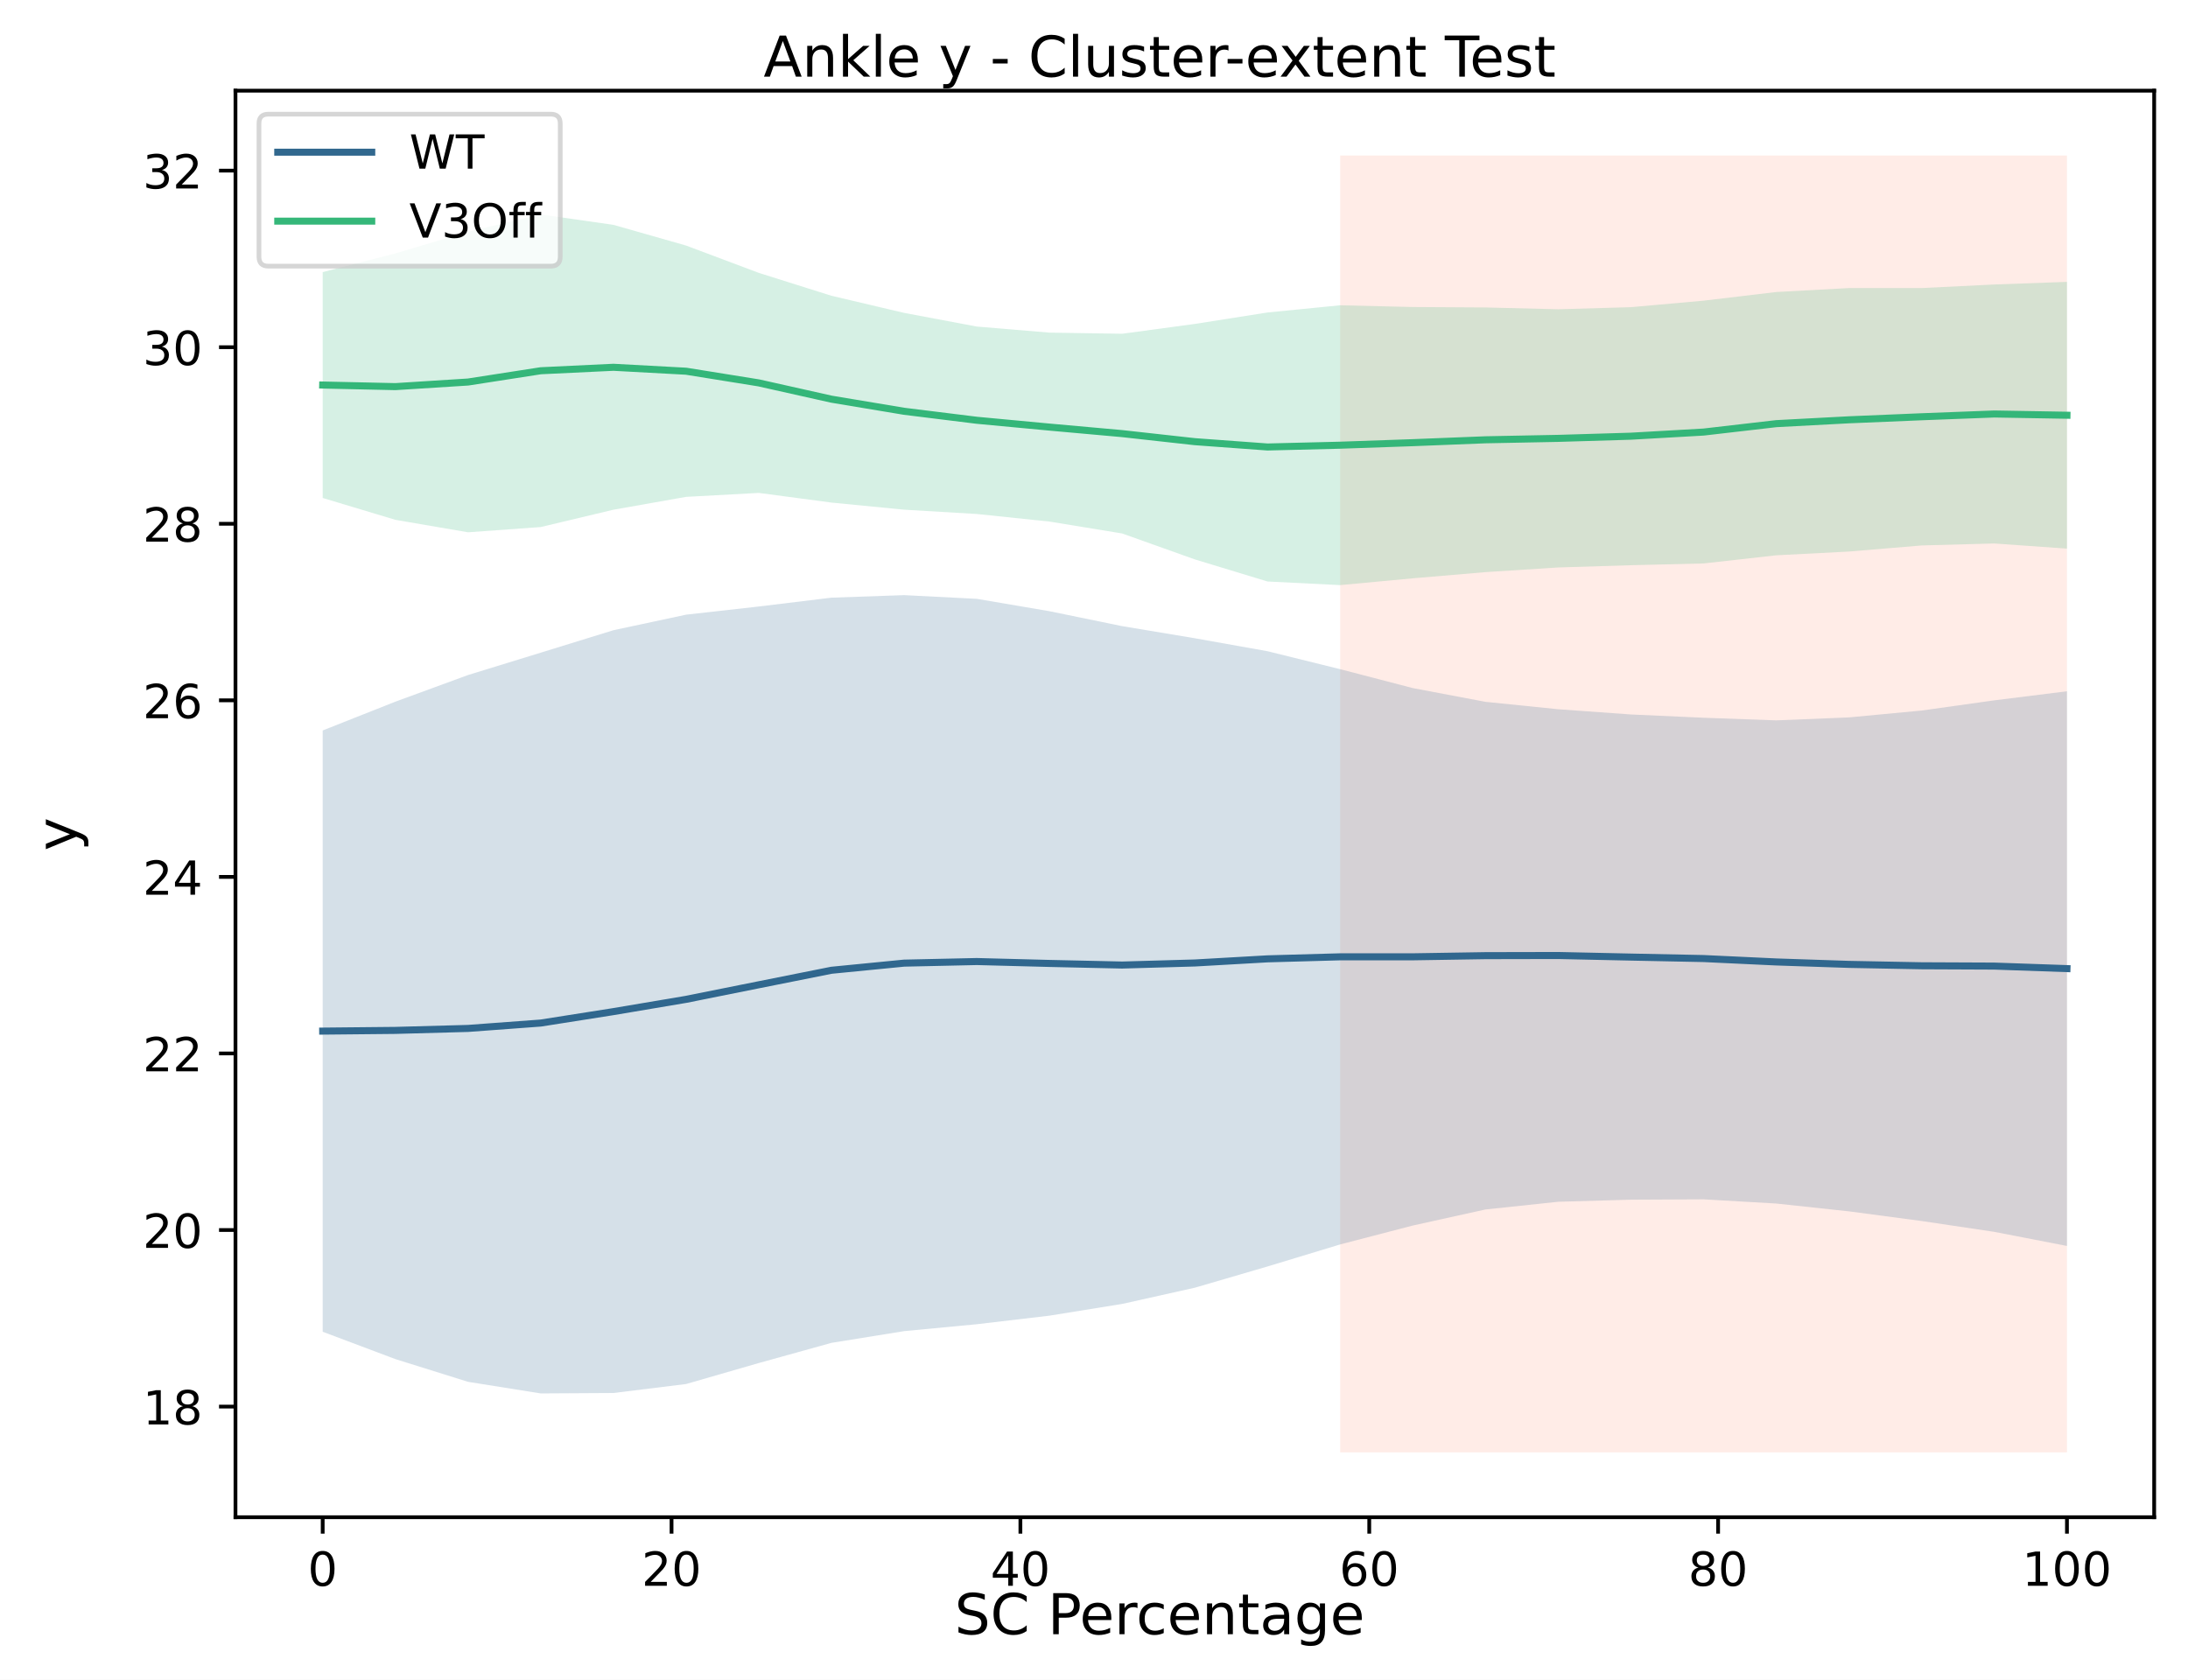
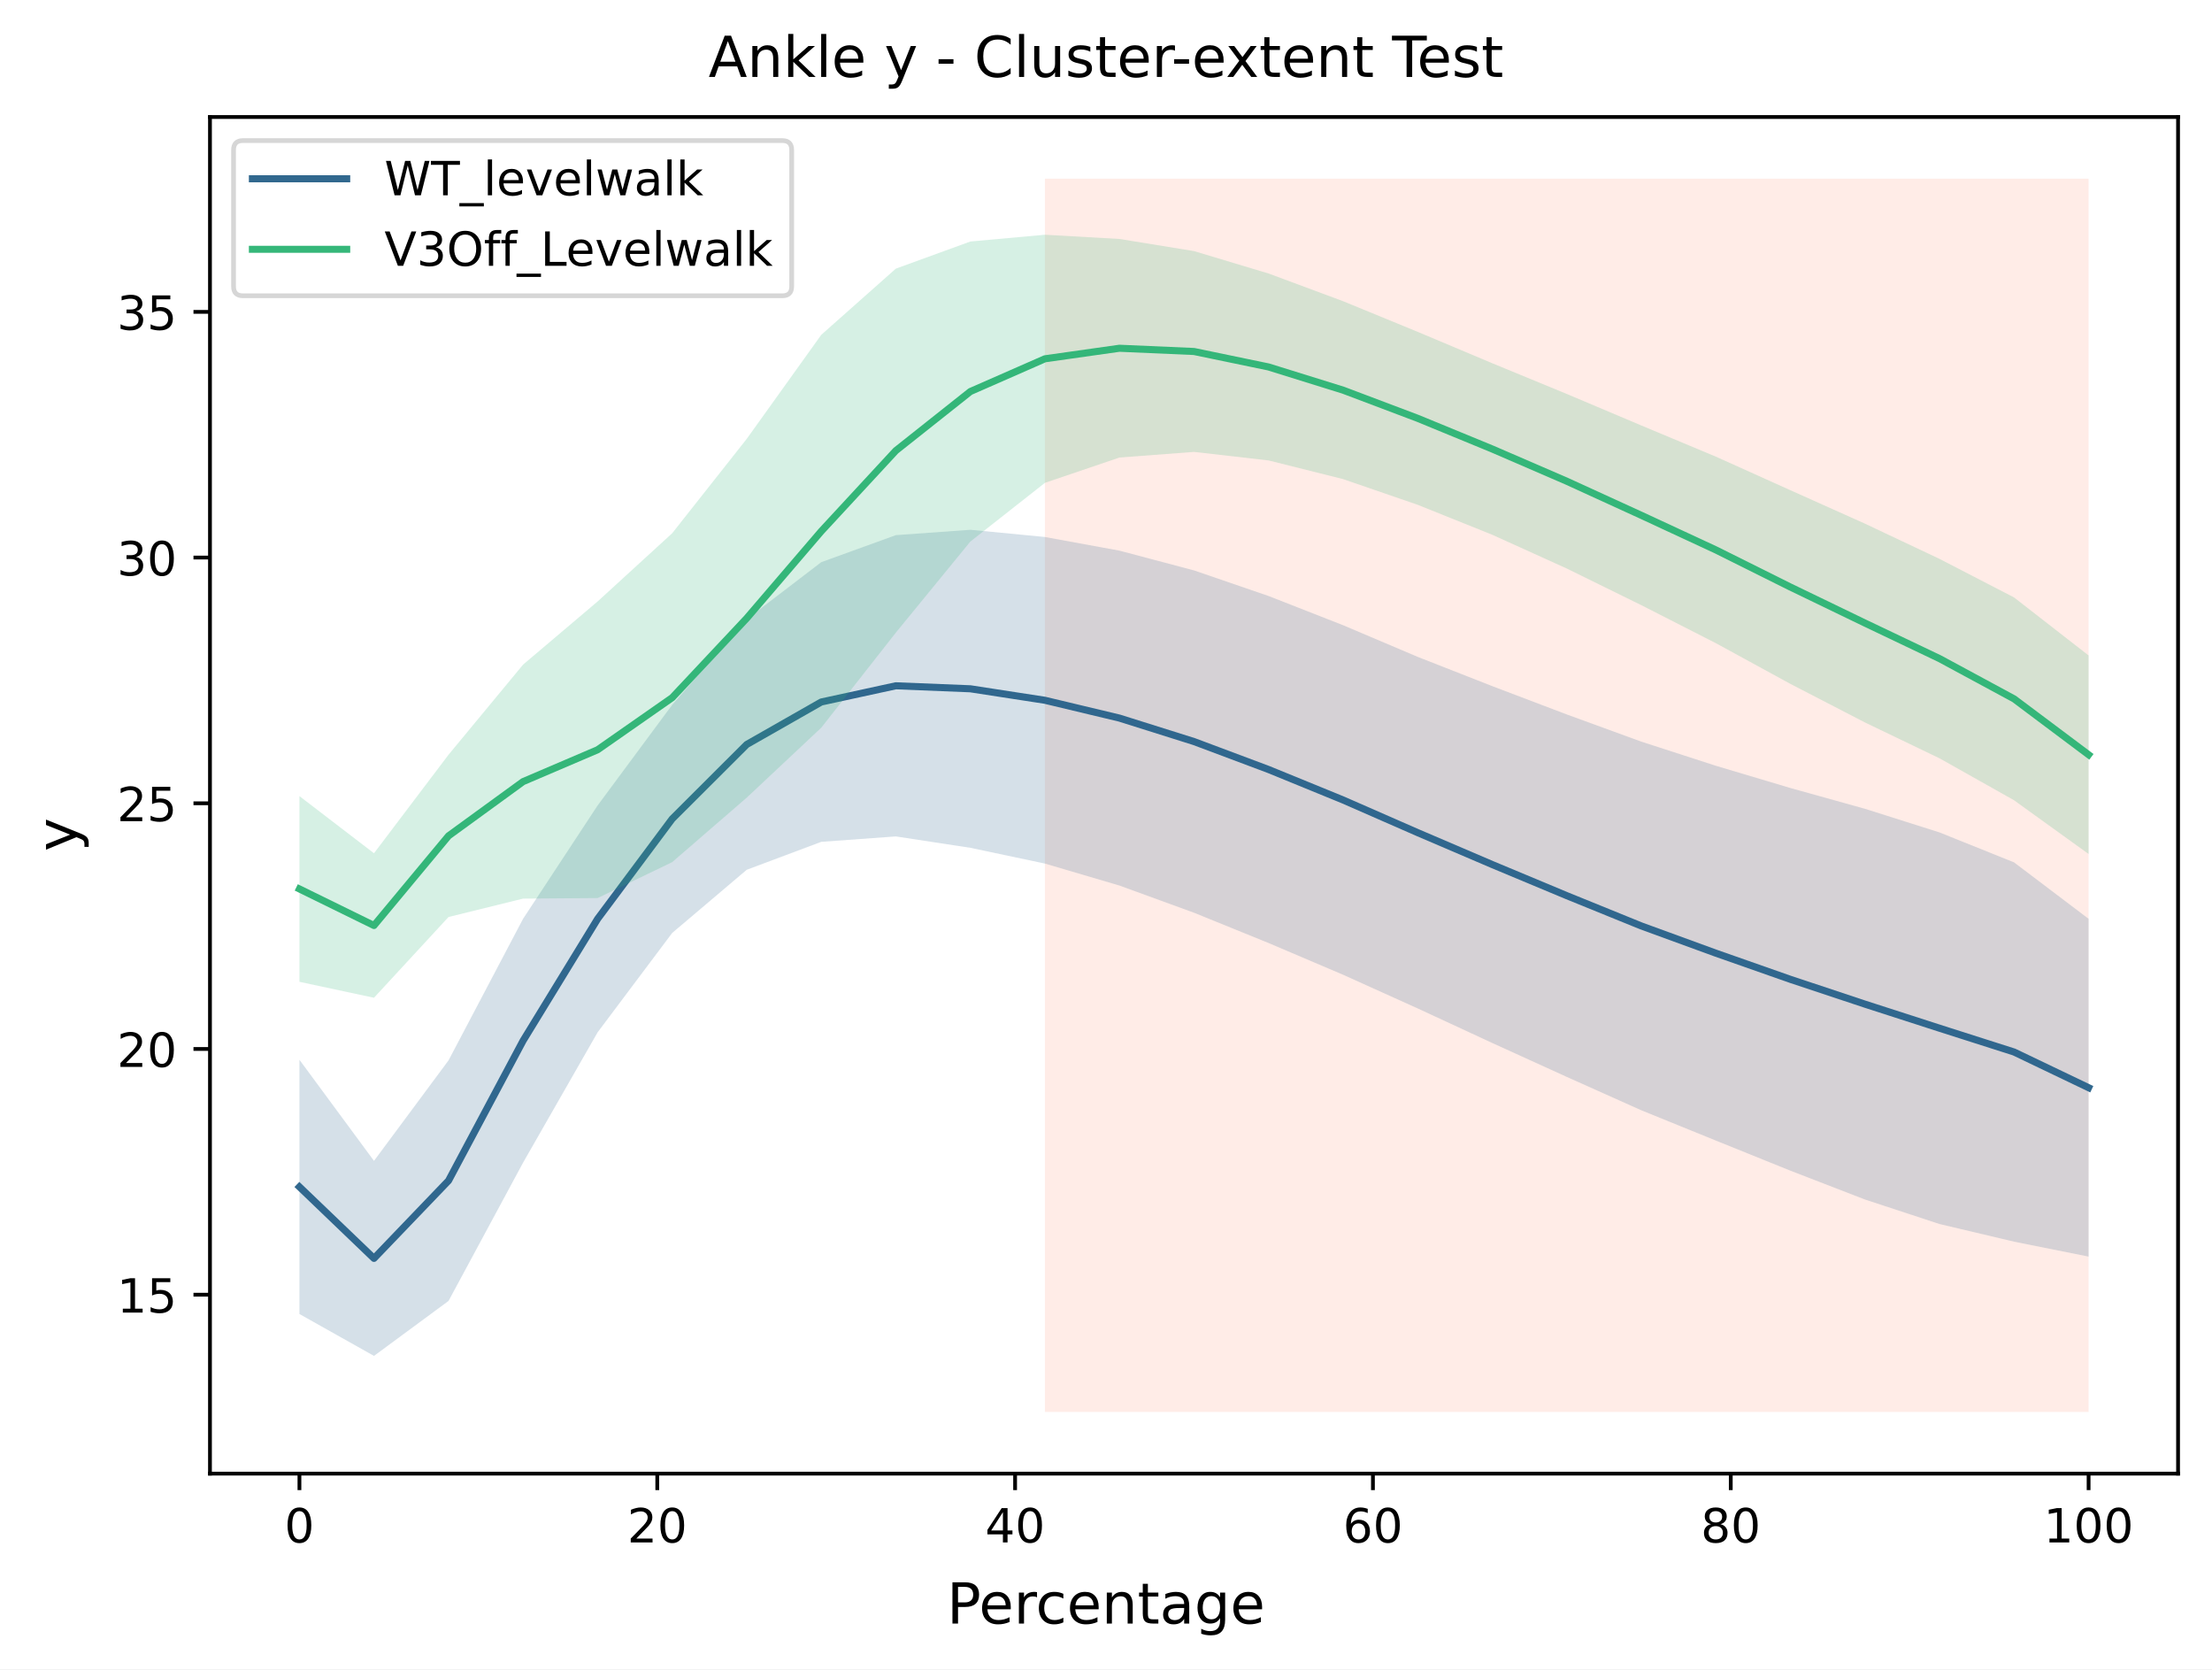
- <svg xmlns="http://www.w3.org/2000/svg" xmlns:xlink="http://www.w3.org/1999/xlink" width="465.666pt" height="357.58pt" viewBox="0 0 465.666 357.58" version="1.1">
+ <svg xmlns="http://www.w3.org/2000/svg" xmlns:xlink="http://www.w3.org/1999/xlink" width="469.2pt" height="354pt" viewBox="0 0 469.2 354" version="1.1">
  <defs>
    <style type="text/css">*{stroke-linejoin: round; stroke-linecap: butt}</style>
  </defs>
  <g id="figure_1">
    <g id="patch_1">
-       <path d="M 0 357.58  L 465.666 357.58  L 465.666 0  L 0 0  z " style="fill: #ffffff" />
+       <path d="M 0 354  L 469.2 354  L 469.2 0  L 0 0  z " style="fill: #ffffff" />
    </g>
    <g id="axes_1">
      <g id="patch_2">
-         <path d="M 50.116 322.981  L 458.466 322.981  L 458.466 19.301  L 50.116 19.301  z " style="fill: #ffffff" />
+         <path d="M 44.539 312.507  L 462 312.507  L 462 24.814  L 44.539 24.814  z " style="fill: #ffffff" />
      </g>
      <g id="patch_3">
-         <path d="M 285.227 309.177  L 439.905 309.177  L 439.905 33.104  L 285.227 33.104  z " clip-path="url(#p1fa59f6f80)" style="fill: #fe420f; opacity: 0.1" />
+         <path d="M 221.644 299.43  L 443.024 299.43  L 443.024 37.891  L 221.644 37.891  z " clip-path="url(#p7e124a61a0)" style="fill: #fe420f; opacity: 0.1" />
      </g>
      <g id="line2d_1">
-         <path d="M 68.677 219.498  L 84.145 219.346  L 99.613 218.927  L 115.081 217.783  L 130.549 215.348  L 146.016 212.738  L 161.484 209.634  L 176.952 206.547  L 192.42 205.028  L 207.888 204.688  L 223.355 205.092  L 238.823 205.433  L 254.291 204.995  L 269.759 204.115  L 285.227 203.682  L 300.694 203.682  L 316.162 203.436  L 331.63 203.404  L 347.098 203.739  L 362.566 204.052  L 378.033 204.776  L 393.501 205.294  L 408.969 205.59  L 424.437 205.658  L 439.905 206.194  " clip-path="url(#p1fa59f6f80)" style="fill: none; stroke: #31688e; stroke-width: 1.5; stroke-linecap: square" />
+         <path d="M 63.515 251.699  L 79.328 266.862  L 95.14 250.38  L 110.953 220.702  L 126.766 194.862  L 142.579 173.66  L 158.392 157.88  L 174.205 148.87  L 190.018 145.432  L 205.831 146.07  L 221.644 148.506  L 237.456 152.286  L 253.269 157.262  L 269.082 163.187  L 284.895 169.652  L 300.708 176.575  L 316.521 183.341  L 332.334 189.941  L 348.147 196.365  L 363.96 202.136  L 379.772 207.687  L 395.585 212.946  L 411.398 218.05  L 427.211 223.096  L 443.024 230.666  " clip-path="url(#p7e124a61a0)" style="fill: none; stroke: #31688e; stroke-width: 1.5; stroke-linecap: square" />
      </g>
      <g id="PolyCollection_1">
        <defs>
-           <path id="mc789ccb06e" d="M 68.677 -202.081  L 68.677 -74.084  L 84.145 -68.26  L 99.613 -63.423  L 115.081 -60.952  L 130.549 -61.044  L 146.016 -62.955  L 161.484 -67.422  L 176.952 -71.717  L 192.42 -74.214  L 207.888 -75.683  L 223.355 -77.508  L 238.823 -80.005  L 254.291 -83.458  L 269.759 -87.98  L 285.227 -92.671  L 300.694 -96.696  L 316.162 -100.115  L 331.63 -101.753  L 347.098 -102.196  L 362.566 -102.269  L 378.033 -101.377  L 393.501 -99.712  L 408.969 -97.657  L 424.437 -95.349  L 439.905 -92.348  L 439.905 -210.426  L 439.905 -210.426  L 424.437 -208.495  L 408.969 -206.323  L 393.501 -204.862  L 378.033 -204.231  L 362.566 -204.789  L 347.098 -205.487  L 331.63 -206.6  L 316.162 -208.174  L 300.694 -211.1  L 285.227 -215.127  L 269.759 -218.952  L 254.291 -221.712  L 238.823 -224.29  L 223.355 -227.468  L 207.888 -230.103  L 192.42 -230.89  L 176.952 -230.351  L 161.484 -228.47  L 146.016 -226.731  L 130.549 -223.42  L 115.081 -218.643  L 99.613 -213.883  L 84.145 -208.21  L 68.677 -202.081  z " />
-         </defs>
-         <g clip-path="url(#p1fa59f6f80)">
-           <use xlink:href="#mc789ccb06e" x="0" y="357.58" style="fill: #31688e; fill-opacity: 0.2" />
+           <path id="m9090e173e8" d="M 63.515 -129.258  L 63.515 -75.343  L 79.328 -66.457  L 95.14 -78.113  L 110.953 -107.442  L 126.766 -135.083  L 142.579 -156.151  L 158.392 -169.549  L 174.205 -175.475  L 190.018 -176.623  L 205.831 -174.208  L 221.644 -170.865  L 237.456 -166.203  L 253.269 -160.44  L 269.082 -154.018  L 284.895 -147.285  L 300.708 -140.148  L 316.521 -132.821  L 332.334 -125.625  L 348.147 -118.547  L 363.96 -112.122  L 379.772 -105.739  L 395.585 -99.625  L 411.398 -94.427  L 427.211 -90.687  L 443.024 -87.512  L 443.024 -159.154  L 443.024 -159.154  L 427.211 -171.119  L 411.398 -177.472  L 395.585 -182.482  L 379.772 -186.886  L 363.96 -191.605  L 348.147 -196.722  L 332.334 -202.491  L 316.521 -208.496  L 300.708 -214.701  L 284.895 -221.41  L 269.082 -227.607  L 253.269 -233.036  L 237.456 -237.224  L 221.644 -240.123  L 205.831 -241.651  L 190.018 -240.512  L 174.205 -234.784  L 158.392 -222.691  L 142.579 -204.529  L 126.766 -183.192  L 110.953 -159.153  L 95.14 -129.126  L 79.328 -107.817  L 63.515 -129.258  z " />
+         </defs>
+         <g clip-path="url(#p7e124a61a0)">
+           <use xlink:href="#m9090e173e8" x="0" y="354" style="fill: #31688e; fill-opacity: 0.2" />
        </g>
      </g>
      <g id="line2d_2">
-         <path d="M 68.677 81.963  L 84.145 82.304  L 99.613 81.324  L 115.081 78.924  L 130.549 78.186  L 146.016 79.022  L 161.484 81.508  L 176.952 84.973  L 192.42 87.552  L 207.888 89.466  L 223.355 90.918  L 238.823 92.306  L 254.291 94.02  L 269.759 95.153  L 285.227 94.772  L 300.694 94.233  L 316.162 93.621  L 331.63 93.318  L 347.098 92.856  L 362.566 91.975  L 378.033 90.186  L 393.501 89.366  L 408.969 88.718  L 424.437 88.128  L 439.905 88.395  " clip-path="url(#p1fa59f6f80)" style="fill: none; stroke: #35b779; stroke-width: 1.5; stroke-linecap: square" />
+         <path d="M 63.515 188.518  L 79.328 196.271  L 95.14 177.258  L 110.953 165.755  L 126.766 158.998  L 142.579 147.959  L 158.392 131.113  L 174.205 112.66  L 190.018 95.569  L 205.831 83.028  L 221.644 76.088  L 237.456 73.851  L 253.269 74.541  L 269.082 77.82  L 284.895 82.74  L 300.708 88.71  L 316.521 95.214  L 332.334 102.052  L 348.147 109.281  L 363.96 116.618  L 379.772 124.495  L 395.585 132.129  L 411.398 139.664  L 427.211 148.203  L 443.024 160.051  " clip-path="url(#p7e124a61a0)" style="fill: none; stroke: #35b779; stroke-width: 1.5; stroke-linecap: square" />
      </g>
      <g id="PolyCollection_2">
        <defs>
-           <path id="m08fc176d44" d="M 68.677 -299.656  L 68.677 -251.578  L 84.145 -246.922  L 99.613 -244.268  L 115.081 -245.386  L 130.549 -249.072  L 146.016 -251.809  L 161.484 -252.651  L 176.952 -250.594  L 192.42 -249.082  L 207.888 -248.165  L 223.355 -246.551  L 238.823 -244.017  L 254.291 -238.498  L 269.759 -233.794  L 285.227 -233.024  L 300.694 -234.471  L 316.162 -235.79  L 331.63 -236.781  L 347.098 -237.259  L 362.566 -237.636  L 378.033 -239.37  L 393.501 -240.169  L 408.969 -241.466  L 424.437 -241.886  L 439.905 -240.793  L 439.905 -297.577  L 439.905 -297.577  L 424.437 -297.019  L 408.969 -296.26  L 393.501 -296.259  L 378.033 -295.419  L 362.566 -293.575  L 347.098 -292.19  L 331.63 -291.744  L 316.162 -292.129  L 300.694 -292.224  L 285.227 -292.594  L 269.759 -291.061  L 254.291 -288.623  L 238.823 -286.532  L 223.355 -286.773  L 207.888 -288.065  L 192.42 -290.975  L 176.952 -294.62  L 161.484 -299.494  L 146.016 -305.308  L 130.549 -309.718  L 115.081 -311.927  L 99.613 -308.245  L 84.145 -303.631  L 68.677 -299.656  z " />
-         </defs>
-         <g clip-path="url(#p1fa59f6f80)">
-           <use xlink:href="#m08fc176d44" x="0" y="357.58" style="fill: #35b779; fill-opacity: 0.2" />
+           <path id="m8028dfc7cf" d="M 63.515 -185.172  L 63.515 -145.791  L 79.328 -142.408  L 95.14 -159.535  L 110.953 -163.433  L 126.766 -163.551  L 142.579 -171.167  L 158.392 -184.844  L 174.205 -199.681  L 190.018 -219.833  L 205.831 -239.159  L 221.644 -251.603  L 237.456 -256.974  L 253.269 -258.167  L 269.082 -256.359  L 284.895 -252.396  L 300.708 -246.95  L 316.521 -240.6  L 332.334 -233.437  L 348.147 -225.664  L 363.96 -217.604  L 379.772 -208.969  L 395.585 -200.791  L 411.398 -193.19  L 427.211 -184.292  L 443.024 -172.895  L 443.024 -215.001  L 443.024 -215.001  L 427.211 -227.301  L 411.398 -235.481  L 395.585 -242.949  L 379.772 -250.04  L 363.96 -257.159  L 348.147 -263.772  L 332.334 -270.457  L 316.521 -276.971  L 300.708 -283.629  L 284.895 -290.122  L 269.082 -296  L 253.269 -300.75  L 237.456 -303.324  L 221.644 -304.22  L 205.831 -302.784  L 190.018 -297.027  L 174.205 -282.998  L 158.392 -260.929  L 142.579 -240.913  L 126.766 -226.451  L 110.953 -213.056  L 95.14 -193.947  L 79.328 -173.05  L 63.515 -185.172  z " />
+         </defs>
+         <g clip-path="url(#p7e124a61a0)">
+           <use xlink:href="#m8028dfc7cf" x="0" y="354" style="fill: #35b779; fill-opacity: 0.2" />
        </g>
      </g>
      <g id="matplotlib.axis_1">
        <g id="xtick_1">
          <g id="line2d_3">
            <defs>
-               <path id="mab7843c2ee" d="M 0 0  L 0 3.5  " style="stroke: #000000; stroke-width: 0.8" />
+               <path id="me5369535b2" d="M 0 0  L 0 3.5  " style="stroke: #000000; stroke-width: 0.8" />
            </defs>
            <g>
-               <use xlink:href="#mab7843c2ee" x="68.677" y="322.981" style="stroke: #000000; stroke-width: 0.8" />
+               <use xlink:href="#me5369535b2" x="63.515" y="312.507" style="stroke: #000000; stroke-width: 0.8" />
            </g>
          </g>
          <g id="text_1">
-             <g transform="translate(65.49611 337.5792) scale(0.1 -0.1)">
+             <g transform="translate(60.33345 327.1056) scale(0.1 -0.1)">
              <defs>
                <path id="DejaVuSans-30" d="M 2034 4250  Q 1547 4250 1301 3770  Q 1056 3291 1056 2328  Q 1056 1369 1301 889  Q 1547 409 2034 409  Q 2525 409 2770 889  Q 3016 1369 3016 2328  Q 3016 3291 2770 3770  Q 2525 4250 2034 4250  z M 2034 4750  Q 2819 4750 3233 4129  Q 3647 3509 3647 2328  Q 3647 1150 3233 529  Q 2819 -91 2034 -91  Q 1250 -91 836 529  Q 422 1150 422 2328  Q 422 3509 836 4129  Q 1250 4750 2034 4750  z " transform="scale(0.015625)" />
              </defs>
              <use xlink:href="#DejaVuSans-30" />
            </g>
          </g>
        </g>
        <g id="xtick_2">
          <g id="line2d_4">
            <g>
-               <use xlink:href="#mab7843c2ee" x="142.923" y="322.981" style="stroke: #000000; stroke-width: 0.8" />
+               <use xlink:href="#me5369535b2" x="139.417" y="312.507" style="stroke: #000000; stroke-width: 0.8" />
            </g>
          </g>
          <g id="text_2">
-             <g transform="translate(136.5603 337.5792) scale(0.1 -0.1)">
+             <g transform="translate(133.0541 327.1056) scale(0.1 -0.1)">
              <defs>
                <path id="DejaVuSans-32" d="M 1228 531  L 3431 531  L 3431 0  L 469 0  L 469 531  Q 828 903 1448 1529  Q 2069 2156 2228 2338  Q 2531 2678 2651 2914  Q 2772 3150 2772 3378  Q 2772 3750 2511 3984  Q 2250 4219 1831 4219  Q 1534 4219 1204 4116  Q 875 4013 500 3803  L 500 4441  Q 881 4594 1212 4672  Q 1544 4750 1819 4750  Q 2544 4750 2975 4387  Q 3406 4025 3406 3419  Q 3406 3131 3298 2873  Q 3191 2616 2906 2266  Q 2828 2175 2409 1742  Q 1991 1309 1228 531  z " transform="scale(0.015625)" />
              </defs>
              <use xlink:href="#DejaVuSans-32" />
              <use xlink:href="#DejaVuSans-30" x="63.623" />
            </g>
          </g>
        </g>
        <g id="xtick_3">
          <g id="line2d_5">
            <g>
-               <use xlink:href="#mab7843c2ee" x="217.168" y="322.981" style="stroke: #000000; stroke-width: 0.8" />
+               <use xlink:href="#me5369535b2" x="215.318" y="312.507" style="stroke: #000000; stroke-width: 0.8" />
            </g>
          </g>
          <g id="text_3">
-             <g transform="translate(210.8058 337.5792) scale(0.1 -0.1)">
+             <g transform="translate(208.9559 327.1056) scale(0.1 -0.1)">
              <defs>
                <path id="DejaVuSans-34" d="M 2419 4116  L 825 1625  L 2419 1625  L 2419 4116  z M 2253 4666  L 3047 4666  L 3047 1625  L 3713 1625  L 3713 1100  L 3047 1100  L 3047 0  L 2419 0  L 2419 1100  L 313 1100  L 313 1709  L 2253 4666  z " transform="scale(0.015625)" />
              </defs>
              <use xlink:href="#DejaVuSans-34" />
              <use xlink:href="#DejaVuSans-30" x="63.623" />
            </g>
          </g>
        </g>
        <g id="xtick_4">
          <g id="line2d_6">
            <g>
-               <use xlink:href="#mab7843c2ee" x="291.414" y="322.981" style="stroke: #000000; stroke-width: 0.8" />
+               <use xlink:href="#me5369535b2" x="291.22" y="312.507" style="stroke: #000000; stroke-width: 0.8" />
            </g>
          </g>
          <g id="text_4">
-             <g transform="translate(285.0512 337.5792) scale(0.1 -0.1)">
+             <g transform="translate(284.8578 327.1056) scale(0.1 -0.1)">
              <defs>
                <path id="DejaVuSans-36" d="M 2113 2584  Q 1688 2584 1439 2293  Q 1191 2003 1191 1497  Q 1191 994 1439 701  Q 1688 409 2113 409  Q 2538 409 2786 701  Q 3034 994 3034 1497  Q 3034 2003 2786 2293  Q 2538 2584 2113 2584  z M 3366 4563  L 3366 3988  Q 3128 4100 2886 4159  Q 2644 4219 2406 4219  Q 1781 4219 1451 3797  Q 1122 3375 1075 2522  Q 1259 2794 1537 2939  Q 1816 3084 2150 3084  Q 2853 3084 3261 2657  Q 3669 2231 3669 1497  Q 3669 778 3244 343  Q 2819 -91 2113 -91  Q 1303 -91 875 529  Q 447 1150 447 2328  Q 447 3434 972 4092  Q 1497 4750 2381 4750  Q 2619 4750 2861 4703  Q 3103 4656 3366 4563  z " transform="scale(0.015625)" />
              </defs>
              <use xlink:href="#DejaVuSans-36" />
              <use xlink:href="#DejaVuSans-30" x="63.623" />
            </g>
          </g>
        </g>
        <g id="xtick_5">
          <g id="line2d_7">
            <g>
-               <use xlink:href="#mab7843c2ee" x="365.659" y="322.981" style="stroke: #000000; stroke-width: 0.8" />
+               <use xlink:href="#me5369535b2" x="367.122" y="312.507" style="stroke: #000000; stroke-width: 0.8" />
            </g>
          </g>
          <g id="text_5">
-             <g transform="translate(359.2967 337.5792) scale(0.1 -0.1)">
+             <g transform="translate(360.7597 327.1056) scale(0.1 -0.1)">
              <defs>
                <path id="DejaVuSans-38" d="M 2034 2216  Q 1584 2216 1326 1975  Q 1069 1734 1069 1313  Q 1069 891 1326 650  Q 1584 409 2034 409  Q 2484 409 2743 651  Q 3003 894 3003 1313  Q 3003 1734 2745 1975  Q 2488 2216 2034 2216  z M 1403 2484  Q 997 2584 770 2862  Q 544 3141 544 3541  Q 544 4100 942 4425  Q 1341 4750 2034 4750  Q 2731 4750 3128 4425  Q 3525 4100 3525 3541  Q 3525 3141 3298 2862  Q 3072 2584 2669 2484  Q 3125 2378 3379 2068  Q 3634 1759 3634 1313  Q 3634 634 3220 271  Q 2806 -91 2034 -91  Q 1263 -91 848 271  Q 434 634 434 1313  Q 434 1759 690 2068  Q 947 2378 1403 2484  z M 1172 3481  Q 1172 3119 1398 2916  Q 1625 2713 2034 2713  Q 2441 2713 2670 2916  Q 2900 3119 2900 3481  Q 2900 3844 2670 4047  Q 2441 4250 2034 4250  Q 1625 4250 1398 4047  Q 1172 3844 1172 3481  z " transform="scale(0.015625)" />
              </defs>
              <use xlink:href="#DejaVuSans-38" />
              <use xlink:href="#DejaVuSans-30" x="63.623" />
            </g>
          </g>
        </g>
        <g id="xtick_6">
          <g id="line2d_8">
            <g>
-               <use xlink:href="#mab7843c2ee" x="439.905" y="322.981" style="stroke: #000000; stroke-width: 0.8" />
+               <use xlink:href="#me5369535b2" x="443.024" y="312.507" style="stroke: #000000; stroke-width: 0.8" />
            </g>
          </g>
          <g id="text_6">
-             <g transform="translate(430.3609 337.5792) scale(0.1 -0.1)">
+             <g transform="translate(433.4803 327.1056) scale(0.1 -0.1)">
              <defs>
                <path id="DejaVuSans-31" d="M 794 531  L 1825 531  L 1825 4091  L 703 3866  L 703 4441  L 1819 4666  L 2450 4666  L 2450 531  L 3481 531  L 3481 0  L 794 0  L 794 531  z " transform="scale(0.015625)" />
              </defs>
              <use xlink:href="#DejaVuSans-31" />
              <use xlink:href="#DejaVuSans-30" x="63.623" />
              <use xlink:href="#DejaVuSans-30" x="127.246" />
            </g>
          </g>
        </g>
      </g>
      <g id="matplotlib.axis_2">
        <g id="ytick_1">
          <g id="line2d_9">
            <defs>
-               <path id="m0602873fc4" d="M 0 0  L -3.5 0  " style="stroke: #000000; stroke-width: 0.8" />
+               <path id="ma6165ec0d9" d="M 0 0  L -3.5 0  " style="stroke: #000000; stroke-width: 0.8" />
            </defs>
            <g>
-               <use xlink:href="#m0602873fc4" x="50.116" y="299.428" style="stroke: #000000; stroke-width: 0.8" />
+               <use xlink:href="#ma6165ec0d9" x="44.539" y="274.561" style="stroke: #000000; stroke-width: 0.8" />
            </g>
          </g>
          <g id="text_7">
-             <g transform="translate(30.391 303.2271) scale(0.1 -0.1)">
+             <g transform="translate(24.81423 278.3604) scale(0.1 -0.1)">
+               <defs>
+                 <path id="DejaVuSans-35" d="M 691 4666  L 3169 4666  L 3169 4134  L 1269 4134  L 1269 2991  Q 1406 3038 1543 3061  Q 1681 3084 1819 3084  Q 2600 3084 3056 2656  Q 3513 2228 3513 1497  Q 3513 744 3044 326  Q 2575 -91 1722 -91  Q 1428 -91 1123 -41  Q 819 9 494 109  L 494 744  Q 775 591 1075 516  Q 1375 441 1709 441  Q 2250 441 2565 725  Q 2881 1009 2881 1497  Q 2881 1984 2565 2268  Q 2250 2553 1709 2553  Q 1456 2553 1204 2497  Q 953 2441 691 2322  L 691 4666  z " transform="scale(0.015625)" />
+               </defs>
              <use xlink:href="#DejaVuSans-31" />
-               <use xlink:href="#DejaVuSans-38" x="63.623" />
+               <use xlink:href="#DejaVuSans-35" x="63.623" />
            </g>
          </g>
        </g>
        <g id="ytick_2">
          <g id="line2d_10">
            <g>
-               <use xlink:href="#m0602873fc4" x="50.116" y="261.842" style="stroke: #000000; stroke-width: 0.8" />
+               <use xlink:href="#ma6165ec0d9" x="44.539" y="222.455" style="stroke: #000000; stroke-width: 0.8" />
            </g>
          </g>
          <g id="text_8">
-             <g transform="translate(30.391 265.6408) scale(0.1 -0.1)">
+             <g transform="translate(24.81423 226.2538) scale(0.1 -0.1)">
              <use xlink:href="#DejaVuSans-32" />
              <use xlink:href="#DejaVuSans-30" x="63.623" />
            </g>
          </g>
        </g>
        <g id="ytick_3">
          <g id="line2d_11">
            <g>
-               <use xlink:href="#m0602873fc4" x="50.116" y="224.255" style="stroke: #000000; stroke-width: 0.8" />
+               <use xlink:href="#ma6165ec0d9" x="44.539" y="170.348" style="stroke: #000000; stroke-width: 0.8" />
            </g>
          </g>
          <g id="text_9">
-             <g transform="translate(30.391 228.0545) scale(0.1 -0.1)">
+             <g transform="translate(24.81423 174.1472) scale(0.1 -0.1)">
              <use xlink:href="#DejaVuSans-32" />
-               <use xlink:href="#DejaVuSans-32" x="63.623" />
+               <use xlink:href="#DejaVuSans-35" x="63.623" />
            </g>
          </g>
        </g>
        <g id="ytick_4">
          <g id="line2d_12">
            <g>
-               <use xlink:href="#m0602873fc4" x="50.116" y="186.669" style="stroke: #000000; stroke-width: 0.8" />
+               <use xlink:href="#ma6165ec0d9" x="44.539" y="118.241" style="stroke: #000000; stroke-width: 0.8" />
            </g>
          </g>
          <g id="text_10">
-             <g transform="translate(30.391 190.4682) scale(0.1 -0.1)">
-               <use xlink:href="#DejaVuSans-32" />
-               <use xlink:href="#DejaVuSans-34" x="63.623" />
+             <g transform="translate(24.81423 122.0406) scale(0.1 -0.1)">
+               <defs>
+                 <path id="DejaVuSans-33" d="M 2597 2516  Q 3050 2419 3304 2112  Q 3559 1806 3559 1356  Q 3559 666 3084 287  Q 2609 -91 1734 -91  Q 1441 -91 1130 -33  Q 819 25 488 141  L 488 750  Q 750 597 1062 519  Q 1375 441 1716 441  Q 2309 441 2620 675  Q 2931 909 2931 1356  Q 2931 1769 2642 2001  Q 2353 2234 1838 2234  L 1294 2234  L 1294 2753  L 1863 2753  Q 2328 2753 2575 2939  Q 2822 3125 2822 3475  Q 2822 3834 2567 4026  Q 2313 4219 1838 4219  Q 1578 4219 1281 4162  Q 984 4106 628 3988  L 628 4550  Q 988 4650 1302 4700  Q 1616 4750 1894 4750  Q 2613 4750 3031 4423  Q 3450 4097 3450 3541  Q 3450 3153 3228 2886  Q 3006 2619 2597 2516  z " transform="scale(0.015625)" />
+               </defs>
+               <use xlink:href="#DejaVuSans-33" />
+               <use xlink:href="#DejaVuSans-30" x="63.623" />
            </g>
          </g>
        </g>
        <g id="ytick_5">
          <g id="line2d_13">
            <g>
-               <use xlink:href="#m0602873fc4" x="50.116" y="149.083" style="stroke: #000000; stroke-width: 0.8" />
+               <use xlink:href="#ma6165ec0d9" x="44.539" y="66.135" style="stroke: #000000; stroke-width: 0.8" />
            </g>
          </g>
          <g id="text_11">
-             <g transform="translate(30.391 152.8818) scale(0.1 -0.1)">
-               <use xlink:href="#DejaVuSans-32" />
-               <use xlink:href="#DejaVuSans-36" x="63.623" />
-             </g>
-           </g>
-         </g>
-         <g id="ytick_6">
-           <g id="line2d_14">
-             <g>
-               <use xlink:href="#m0602873fc4" x="50.116" y="111.496" style="stroke: #000000; stroke-width: 0.8" />
-             </g>
-           </g>
-           <g id="text_12">
-             <g transform="translate(30.391 115.2955) scale(0.1 -0.1)">
-               <use xlink:href="#DejaVuSans-32" />
-               <use xlink:href="#DejaVuSans-38" x="63.623" />
-             </g>
-           </g>
-         </g>
-         <g id="ytick_7">
-           <g id="line2d_15">
-             <g>
-               <use xlink:href="#m0602873fc4" x="50.116" y="73.91" style="stroke: #000000; stroke-width: 0.8" />
-             </g>
-           </g>
-           <g id="text_13">
-             <g transform="translate(30.391 77.70918) scale(0.1 -0.1)">
-               <defs>
-                 <path id="DejaVuSans-33" d="M 2597 2516  Q 3050 2419 3304 2112  Q 3559 1806 3559 1356  Q 3559 666 3084 287  Q 2609 -91 1734 -91  Q 1441 -91 1130 -33  Q 819 25 488 141  L 488 750  Q 750 597 1062 519  Q 1375 441 1716 441  Q 2309 441 2620 675  Q 2931 909 2931 1356  Q 2931 1769 2642 2001  Q 2353 2234 1838 2234  L 1294 2234  L 1294 2753  L 1863 2753  Q 2328 2753 2575 2939  Q 2822 3125 2822 3475  Q 2822 3834 2567 4026  Q 2313 4219 1838 4219  Q 1578 4219 1281 4162  Q 984 4106 628 3988  L 628 4550  Q 988 4650 1302 4700  Q 1616 4750 1894 4750  Q 2613 4750 3031 4423  Q 3450 4097 3450 3541  Q 3450 3153 3228 2886  Q 3006 2619 2597 2516  z " transform="scale(0.015625)" />
-               </defs>
+             <g transform="translate(24.81423 69.93399) scale(0.1 -0.1)">
              <use xlink:href="#DejaVuSans-33" />
-               <use xlink:href="#DejaVuSans-30" x="63.623" />
-             </g>
-           </g>
-         </g>
-         <g id="ytick_8">
-           <g id="line2d_16">
-             <g>
-               <use xlink:href="#m0602873fc4" x="50.116" y="36.324" style="stroke: #000000; stroke-width: 0.8" />
-             </g>
-           </g>
-           <g id="text_14">
-             <g transform="translate(30.391 40.12285) scale(0.1 -0.1)">
-               <use xlink:href="#DejaVuSans-33" />
-               <use xlink:href="#DejaVuSans-32" x="63.623" />
+               <use xlink:href="#DejaVuSans-35" x="63.623" />
            </g>
          </g>
        </g>
      </g>
      <g id="patch_4">
-         <path d="M 50.116 322.981  L 50.116 19.301  " style="fill: none; stroke: #000000; stroke-width: 0.8; stroke-linejoin: miter; stroke-linecap: square" />
+         <path d="M 44.539 312.507  L 44.539 24.814  " style="fill: none; stroke: #000000; stroke-width: 0.8; stroke-linejoin: miter; stroke-linecap: square" />
      </g>
      <g id="patch_5">
-         <path d="M 458.466 322.981  L 458.466 19.301  " style="fill: none; stroke: #000000; stroke-width: 0.8; stroke-linejoin: miter; stroke-linecap: square" />
+         <path d="M 462 312.507  L 462 24.814  " style="fill: none; stroke: #000000; stroke-width: 0.8; stroke-linejoin: miter; stroke-linecap: square" />
      </g>
      <g id="patch_6">
-         <path d="M 50.116 322.981  L 458.466 322.981  " style="fill: none; stroke: #000000; stroke-width: 0.8; stroke-linejoin: miter; stroke-linecap: square" />
+         <path d="M 44.539 312.507  L 462 312.507  " style="fill: none; stroke: #000000; stroke-width: 0.8; stroke-linejoin: miter; stroke-linecap: square" />
      </g>
      <g id="patch_7">
-         <path d="M 50.116 19.301  L 458.466 19.301  " style="fill: none; stroke: #000000; stroke-width: 0.8; stroke-linejoin: miter; stroke-linecap: square" />
+         <path d="M 44.539 24.814  L 462 24.814  " style="fill: none; stroke: #000000; stroke-width: 0.8; stroke-linejoin: miter; stroke-linecap: square" />
      </g>
      <g id="legend_1">
        <g id="patch_8">
-           <path d="M 57.116 56.657  L 117.232 56.657  Q 119.232 56.657 119.232 54.657  L 119.232 26.301  Q 119.232 24.301 117.232 24.301  L 57.116 24.301  Q 55.116 24.301 55.116 26.301  L 55.116 54.657  Q 55.116 56.657 57.116 56.657  z " style="fill: #ffffff; opacity: 0.8; stroke: #cccccc; stroke-linejoin: miter" />
-         </g>
-         <g id="line2d_17">
-           <path d="M 59.116 32.399  L 69.116 32.399  L 79.116 32.399  " style="fill: none; stroke: #31688e; stroke-width: 1.5; stroke-linecap: square" />
-         </g>
-         <g id="text_15">
-           <g transform="translate(87.116 35.89924) scale(0.1 -0.1)">
+           <path d="M 51.539 62.727  L 165.93 62.727  Q 167.93 62.727 167.93 60.727  L 167.93 31.814  Q 167.93 29.814 165.93 29.814  L 51.539 29.814  Q 49.539 29.814 49.539 31.814  L 49.539 60.727  Q 49.539 62.727 51.539 62.727  z " style="fill: #ffffff; opacity: 0.8; stroke: #cccccc; stroke-linejoin: miter" />
+         </g>
+         <g id="line2d_14">
+           <path d="M 53.539 37.913  L 63.539 37.913  L 73.539 37.913  " style="fill: none; stroke: #31688e; stroke-width: 1.5; stroke-linecap: square" />
+         </g>
+         <g id="text_12">
+           <g transform="translate(81.53923 41.41267) scale(0.1 -0.1)">
            <defs>
              <path id="DejaVuSans-57" d="M 213 4666  L 850 4666  L 1831 722  L 2809 4666  L 3519 4666  L 4500 722  L 5478 4666  L 6119 4666  L 4947 0  L 4153 0  L 3169 4050  L 2175 0  L 1381 0  L 213 4666  z " transform="scale(0.015625)" />
              <path id="DejaVuSans-54" d="M -19 4666  L 3928 4666  L 3928 4134  L 2272 4134  L 2272 0  L 1638 0  L 1638 4134  L -19 4134  L -19 4666  z " transform="scale(0.015625)" />
+               <path id="DejaVuSans-5f" d="M 3263 -1063  L 3263 -1509  L -63 -1509  L -63 -1063  L 3263 -1063  z " transform="scale(0.015625)" />
+               <path id="DejaVuSans-6c" d="M 603 4863  L 1178 4863  L 1178 0  L 603 0  L 603 4863  z " transform="scale(0.015625)" />
+               <path id="DejaVuSans-65" d="M 3597 1894  L 3597 1613  L 953 1613  Q 991 1019 1311 708  Q 1631 397 2203 397  Q 2534 397 2845 478  Q 3156 559 3463 722  L 3463 178  Q 3153 47 2828 -22  Q 2503 -91 2169 -91  Q 1331 -91 842 396  Q 353 884 353 1716  Q 353 2575 817 3079  Q 1281 3584 2069 3584  Q 2775 3584 3186 3129  Q 3597 2675 3597 1894  z M 3022 2063  Q 3016 2534 2758 2815  Q 2500 3097 2075 3097  Q 1594 3097 1305 2825  Q 1016 2553 972 2059  L 3022 2063  z " transform="scale(0.015625)" />
+               <path id="DejaVuSans-76" d="M 191 3500  L 800 3500  L 1894 563  L 2988 3500  L 3597 3500  L 2284 0  L 1503 0  L 191 3500  z " transform="scale(0.015625)" />
+               <path id="DejaVuSans-77" d="M 269 3500  L 844 3500  L 1563 769  L 2278 3500  L 2956 3500  L 3675 769  L 4391 3500  L 4966 3500  L 4050 0  L 3372 0  L 2619 2869  L 1863 0  L 1184 0  L 269 3500  z " transform="scale(0.015625)" />
+               <path id="DejaVuSans-61" d="M 2194 1759  Q 1497 1759 1228 1600  Q 959 1441 959 1056  Q 959 750 1161 570  Q 1363 391 1709 391  Q 2188 391 2477 730  Q 2766 1069 2766 1631  L 2766 1759  L 2194 1759  z M 3341 1997  L 3341 0  L 2766 0  L 2766 531  Q 2569 213 2275 61  Q 1981 -91 1556 -91  Q 1019 -91 701 211  Q 384 513 384 1019  Q 384 1609 779 1909  Q 1175 2209 1959 2209  L 2766 2209  L 2766 2266  Q 2766 2663 2505 2880  Q 2244 3097 1772 3097  Q 1472 3097 1187 3025  Q 903 2953 641 2809  L 641 3341  Q 956 3463 1253 3523  Q 1550 3584 1831 3584  Q 2591 3584 2966 3190  Q 3341 2797 3341 1997  z " transform="scale(0.015625)" />
+               <path id="DejaVuSans-6b" d="M 581 4863  L 1159 4863  L 1159 1991  L 2875 3500  L 3609 3500  L 1753 1863  L 3688 0  L 2938 0  L 1159 1709  L 1159 0  L 581 0  L 581 4863  z " transform="scale(0.015625)" />
            </defs>
            <use xlink:href="#DejaVuSans-57" />
            <use xlink:href="#DejaVuSans-54" x="98.877" />
-           </g>
-         </g>
-         <g id="line2d_18">
-           <path d="M 59.116 47.077  L 69.116 47.077  L 79.116 47.077  " style="fill: none; stroke: #35b779; stroke-width: 1.5; stroke-linecap: square" />
-         </g>
-         <g id="text_16">
-           <g transform="translate(87.116 50.57736) scale(0.1 -0.1)">
+             <use xlink:href="#DejaVuSans-5f" x="159.961" />
+             <use xlink:href="#DejaVuSans-6c" x="209.961" />
+             <use xlink:href="#DejaVuSans-65" x="237.744" />
+             <use xlink:href="#DejaVuSans-76" x="299.268" />
+             <use xlink:href="#DejaVuSans-65" x="358.447" />
+             <use xlink:href="#DejaVuSans-6c" x="419.971" />
+             <use xlink:href="#DejaVuSans-77" x="447.754" />
+             <use xlink:href="#DejaVuSans-61" x="529.541" />
+             <use xlink:href="#DejaVuSans-6c" x="590.82" />
+             <use xlink:href="#DejaVuSans-6b" x="618.604" />
+           </g>
+         </g>
+         <g id="line2d_15">
+           <path d="M 53.539 52.869  L 63.539 52.869  L 73.539 52.869  " style="fill: none; stroke: #35b779; stroke-width: 1.5; stroke-linecap: square" />
+         </g>
+         <g id="text_13">
+           <g transform="translate(81.53923 56.36892) scale(0.1 -0.1)">
            <defs>
              <path id="DejaVuSans-56" d="M 1831 0  L 50 4666  L 709 4666  L 2188 738  L 3669 4666  L 4325 4666  L 2547 0  L 1831 0  z " transform="scale(0.015625)" />
              <path id="DejaVuSans-4f" d="M 2522 4238  Q 1834 4238 1429 3725  Q 1025 3213 1025 2328  Q 1025 1447 1429 934  Q 1834 422 2522 422  Q 3209 422 3611 934  Q 4013 1447 4013 2328  Q 4013 3213 3611 3725  Q 3209 4238 2522 4238  z M 2522 4750  Q 3503 4750 4090 4092  Q 4678 3434 4678 2328  Q 4678 1225 4090 567  Q 3503 -91 2522 -91  Q 1538 -91 948 565  Q 359 1222 359 2328  Q 359 3434 948 4092  Q 1538 4750 2522 4750  z " transform="scale(0.015625)" />
              <path id="DejaVuSans-66" d="M 2375 4863  L 2375 4384  L 1825 4384  Q 1516 4384 1395 4259  Q 1275 4134 1275 3809  L 1275 3500  L 2222 3500  L 2222 3053  L 1275 3053  L 1275 0  L 697 0  L 697 3053  L 147 3053  L 147 3500  L 697 3500  L 697 3744  Q 697 4328 969 4595  Q 1241 4863 1831 4863  L 2375 4863  z " transform="scale(0.015625)" />
+               <path id="DejaVuSans-4c" d="M 628 4666  L 1259 4666  L 1259 531  L 3531 531  L 3531 0  L 628 0  L 628 4666  z " transform="scale(0.015625)" />
            </defs>
            <use xlink:href="#DejaVuSans-56" />
            <use xlink:href="#DejaVuSans-33" x="68.408" />
            <use xlink:href="#DejaVuSans-4f" x="132.031" />
            <use xlink:href="#DejaVuSans-66" x="210.742" />
            <use xlink:href="#DejaVuSans-66" x="245.947" />
-           </g>
-         </g>
-       </g>
-     </g>
-     <g id="text_17">
-       <g transform="translate(203.1632 347.8848) scale(0.12 -0.12)">
-         <defs>
-           <path id="DejaVuSans-53" d="M 3425 4513  L 3425 3897  Q 3066 4069 2747 4153  Q 2428 4238 2131 4238  Q 1616 4238 1336 4038  Q 1056 3838 1056 3469  Q 1056 3159 1242 3001  Q 1428 2844 1947 2747  L 2328 2669  Q 3034 2534 3370 2195  Q 3706 1856 3706 1288  Q 3706 609 3251 259  Q 2797 -91 1919 -91  Q 1588 -91 1214 -16  Q 841 59 441 206  L 441 856  Q 825 641 1194 531  Q 1563 422 1919 422  Q 2459 422 2753 634  Q 3047 847 3047 1241  Q 3047 1584 2836 1778  Q 2625 1972 2144 2069  L 1759 2144  Q 1053 2284 737 2584  Q 422 2884 422 3419  Q 422 4038 858 4394  Q 1294 4750 2059 4750  Q 2388 4750 2728 4690  Q 3069 4631 3425 4513  z " transform="scale(0.015625)" />
-           <path id="DejaVuSans-43" d="M 4122 4306  L 4122 3641  Q 3803 3938 3442 4084  Q 3081 4231 2675 4231  Q 1875 4231 1450 3742  Q 1025 3253 1025 2328  Q 1025 1406 1450 917  Q 1875 428 2675 428  Q 3081 428 3442 575  Q 3803 722 4122 1019  L 4122 359  Q 3791 134 3420 21  Q 3050 -91 2638 -91  Q 1578 -91 968 557  Q 359 1206 359 2328  Q 359 3453 968 4101  Q 1578 4750 2638 4750  Q 3056 4750 3426 4639  Q 3797 4528 4122 4306  z " transform="scale(0.015625)" />
-           <path id="DejaVuSans-20" transform="scale(0.015625)" />
+             <use xlink:href="#DejaVuSans-5f" x="281.152" />
+             <use xlink:href="#DejaVuSans-4c" x="331.152" />
+             <use xlink:href="#DejaVuSans-65" x="385.115" />
+             <use xlink:href="#DejaVuSans-76" x="446.639" />
+             <use xlink:href="#DejaVuSans-65" x="505.818" />
+             <use xlink:href="#DejaVuSans-6c" x="567.342" />
+             <use xlink:href="#DejaVuSans-77" x="595.125" />
+             <use xlink:href="#DejaVuSans-61" x="676.912" />
+             <use xlink:href="#DejaVuSans-6c" x="738.191" />
+             <use xlink:href="#DejaVuSans-6b" x="765.975" />
+           </g>
+         </g>
+       </g>
+     </g>
+     <g id="text_14">
+       <g transform="translate(200.8526 344.3039) scale(0.12 -0.12)">
+         <defs>
          <path id="DejaVuSans-50" d="M 1259 4147  L 1259 2394  L 2053 2394  Q 2494 2394 2734 2622  Q 2975 2850 2975 3272  Q 2975 3691 2734 3919  Q 2494 4147 2053 4147  L 1259 4147  z M 628 4666  L 2053 4666  Q 2838 4666 3239 4311  Q 3641 3956 3641 3272  Q 3641 2581 3239 2228  Q 2838 1875 2053 1875  L 1259 1875  L 1259 0  L 628 0  L 628 4666  z " transform="scale(0.015625)" />
-           <path id="DejaVuSans-65" d="M 3597 1894  L 3597 1613  L 953 1613  Q 991 1019 1311 708  Q 1631 397 2203 397  Q 2534 397 2845 478  Q 3156 559 3463 722  L 3463 178  Q 3153 47 2828 -22  Q 2503 -91 2169 -91  Q 1331 -91 842 396  Q 353 884 353 1716  Q 353 2575 817 3079  Q 1281 3584 2069 3584  Q 2775 3584 3186 3129  Q 3597 2675 3597 1894  z M 3022 2063  Q 3016 2534 2758 2815  Q 2500 3097 2075 3097  Q 1594 3097 1305 2825  Q 1016 2553 972 2059  L 3022 2063  z " transform="scale(0.015625)" />
          <path id="DejaVuSans-72" d="M 2631 2963  Q 2534 3019 2420 3045  Q 2306 3072 2169 3072  Q 1681 3072 1420 2755  Q 1159 2438 1159 1844  L 1159 0  L 581 0  L 581 3500  L 1159 3500  L 1159 2956  Q 1341 3275 1631 3429  Q 1922 3584 2338 3584  Q 2397 3584 2469 3576  Q 2541 3569 2628 3553  L 2631 2963  z " transform="scale(0.015625)" />
          <path id="DejaVuSans-63" d="M 3122 3366  L 3122 2828  Q 2878 2963 2633 3030  Q 2388 3097 2138 3097  Q 1578 3097 1268 2742  Q 959 2388 959 1747  Q 959 1106 1268 751  Q 1578 397 2138 397  Q 2388 397 2633 464  Q 2878 531 3122 666  L 3122 134  Q 2881 22 2623 -34  Q 2366 -91 2075 -91  Q 1284 -91 818 406  Q 353 903 353 1747  Q 353 2603 823 3093  Q 1294 3584 2113 3584  Q 2378 3584 2631 3529  Q 2884 3475 3122 3366  z " transform="scale(0.015625)" />
          <path id="DejaVuSans-6e" d="M 3513 2113  L 3513 0  L 2938 0  L 2938 2094  Q 2938 2591 2744 2837  Q 2550 3084 2163 3084  Q 1697 3084 1428 2787  Q 1159 2491 1159 1978  L 1159 0  L 581 0  L 581 3500  L 1159 3500  L 1159 2956  Q 1366 3272 1645 3428  Q 1925 3584 2291 3584  Q 2894 3584 3203 3211  Q 3513 2838 3513 2113  z " transform="scale(0.015625)" />
          <path id="DejaVuSans-74" d="M 1172 4494  L 1172 3500  L 2356 3500  L 2356 3053  L 1172 3053  L 1172 1153  Q 1172 725 1289 603  Q 1406 481 1766 481  L 2356 481  L 2356 0  L 1766 0  Q 1100 0 847 248  Q 594 497 594 1153  L 594 3053  L 172 3053  L 172 3500  L 594 3500  L 594 4494  L 1172 4494  z " transform="scale(0.015625)" />
-           <path id="DejaVuSans-61" d="M 2194 1759  Q 1497 1759 1228 1600  Q 959 1441 959 1056  Q 959 750 1161 570  Q 1363 391 1709 391  Q 2188 391 2477 730  Q 2766 1069 2766 1631  L 2766 1759  L 2194 1759  z M 3341 1997  L 3341 0  L 2766 0  L 2766 531  Q 2569 213 2275 61  Q 1981 -91 1556 -91  Q 1019 -91 701 211  Q 384 513 384 1019  Q 384 1609 779 1909  Q 1175 2209 1959 2209  L 2766 2209  L 2766 2266  Q 2766 2663 2505 2880  Q 2244 3097 1772 3097  Q 1472 3097 1187 3025  Q 903 2953 641 2809  L 641 3341  Q 956 3463 1253 3523  Q 1550 3584 1831 3584  Q 2591 3584 2966 3190  Q 3341 2797 3341 1997  z " transform="scale(0.015625)" />
          <path id="DejaVuSans-67" d="M 2906 1791  Q 2906 2416 2648 2759  Q 2391 3103 1925 3103  Q 1463 3103 1205 2759  Q 947 2416 947 1791  Q 947 1169 1205 825  Q 1463 481 1925 481  Q 2391 481 2648 825  Q 2906 1169 2906 1791  z M 3481 434  Q 3481 -459 3084 -895  Q 2688 -1331 1869 -1331  Q 1566 -1331 1297 -1286  Q 1028 -1241 775 -1147  L 775 -588  Q 1028 -725 1275 -790  Q 1522 -856 1778 -856  Q 2344 -856 2625 -561  Q 2906 -266 2906 331  L 2906 616  Q 2728 306 2450 153  Q 2172 0 1784 0  Q 1141 0 747 490  Q 353 981 353 1791  Q 353 2603 747 3093  Q 1141 3584 1784 3584  Q 2172 3584 2450 3431  Q 2728 3278 2906 2969  L 2906 3500  L 3481 3500  L 3481 434  z " transform="scale(0.015625)" />
        </defs>
-         <use xlink:href="#DejaVuSans-53" />
-         <use xlink:href="#DejaVuSans-43" x="63.477" />
-         <use xlink:href="#DejaVuSans-20" x="133.301" />
-         <use xlink:href="#DejaVuSans-50" x="165.088" />
-         <use xlink:href="#DejaVuSans-65" x="221.766" />
-         <use xlink:href="#DejaVuSans-72" x="283.289" />
-         <use xlink:href="#DejaVuSans-63" x="322.152" />
-         <use xlink:href="#DejaVuSans-65" x="377.133" />
-         <use xlink:href="#DejaVuSans-6e" x="438.656" />
-         <use xlink:href="#DejaVuSans-74" x="502.035" />
-         <use xlink:href="#DejaVuSans-61" x="541.244" />
-         <use xlink:href="#DejaVuSans-67" x="602.523" />
-         <use xlink:href="#DejaVuSans-65" x="666" />
-       </g>
-     </g>
-     <g id="text_18">
-       <g transform="translate(16.31812 181.132) rotate(-90) scale(0.12 -0.12)">
+         <use xlink:href="#DejaVuSans-50" />
+         <use xlink:href="#DejaVuSans-65" x="56.678" />
+         <use xlink:href="#DejaVuSans-72" x="118.201" />
+         <use xlink:href="#DejaVuSans-63" x="157.064" />
+         <use xlink:href="#DejaVuSans-65" x="212.045" />
+         <use xlink:href="#DejaVuSans-6e" x="273.568" />
+         <use xlink:href="#DejaVuSans-74" x="336.947" />
+         <use xlink:href="#DejaVuSans-61" x="376.156" />
+         <use xlink:href="#DejaVuSans-67" x="437.436" />
+         <use xlink:href="#DejaVuSans-65" x="500.912" />
+       </g>
+     </g>
+     <g id="text_15">
+       <g transform="translate(16.31812 180.551) rotate(-90) scale(0.12 -0.12)">
        <defs>
          <path id="DejaVuSans-79" d="M 2059 -325  Q 1816 -950 1584 -1140  Q 1353 -1331 966 -1331  L 506 -1331  L 506 -850  L 844 -850  Q 1081 -850 1212 -737  Q 1344 -625 1503 -206  L 1606 56  L 191 3500  L 800 3500  L 1894 763  L 2988 3500  L 3597 3500  L 2059 -325  z " transform="scale(0.015625)" />
        </defs>
        <use xlink:href="#DejaVuSans-79" />
      </g>
    </g>
-     <g id="text_19">
-       <g transform="translate(162.5038 16.31812) scale(0.12 -0.12)">
+     <g id="text_16">
+       <g transform="translate(150.2876 16.31812) scale(0.12 -0.12)">
        <defs>
          <path id="DejaVuSans-41" d="M 2188 4044  L 1331 1722  L 3047 1722  L 2188 4044  z M 1831 4666  L 2547 4666  L 4325 0  L 3669 0  L 3244 1197  L 1141 1197  L 716 0  L 50 0  L 1831 4666  z " transform="scale(0.015625)" />
-           <path id="DejaVuSans-6b" d="M 581 4863  L 1159 4863  L 1159 1991  L 2875 3500  L 3609 3500  L 1753 1863  L 3688 0  L 2938 0  L 1159 1709  L 1159 0  L 581 0  L 581 4863  z " transform="scale(0.015625)" />
-           <path id="DejaVuSans-6c" d="M 603 4863  L 1178 4863  L 1178 0  L 603 0  L 603 4863  z " transform="scale(0.015625)" />
+           <path id="DejaVuSans-20" transform="scale(0.015625)" />
          <path id="DejaVuSans-2d" d="M 313 2009  L 1997 2009  L 1997 1497  L 313 1497  L 313 2009  z " transform="scale(0.015625)" />
+           <path id="DejaVuSans-43" d="M 4122 4306  L 4122 3641  Q 3803 3938 3442 4084  Q 3081 4231 2675 4231  Q 1875 4231 1450 3742  Q 1025 3253 1025 2328  Q 1025 1406 1450 917  Q 1875 428 2675 428  Q 3081 428 3442 575  Q 3803 722 4122 1019  L 4122 359  Q 3791 134 3420 21  Q 3050 -91 2638 -91  Q 1578 -91 968 557  Q 359 1206 359 2328  Q 359 3453 968 4101  Q 1578 4750 2638 4750  Q 3056 4750 3426 4639  Q 3797 4528 4122 4306  z " transform="scale(0.015625)" />
          <path id="DejaVuSans-75" d="M 544 1381  L 544 3500  L 1119 3500  L 1119 1403  Q 1119 906 1312 657  Q 1506 409 1894 409  Q 2359 409 2629 706  Q 2900 1003 2900 1516  L 2900 3500  L 3475 3500  L 3475 0  L 2900 0  L 2900 538  Q 2691 219 2414 64  Q 2138 -91 1772 -91  Q 1169 -91 856 284  Q 544 659 544 1381  z M 1991 3584  L 1991 3584  z " transform="scale(0.015625)" />
          <path id="DejaVuSans-73" d="M 2834 3397  L 2834 2853  Q 2591 2978 2328 3040  Q 2066 3103 1784 3103  Q 1356 3103 1142 2972  Q 928 2841 928 2578  Q 928 2378 1081 2264  Q 1234 2150 1697 2047  L 1894 2003  Q 2506 1872 2764 1633  Q 3022 1394 3022 966  Q 3022 478 2636 193  Q 2250 -91 1575 -91  Q 1294 -91 989 -36  Q 684 19 347 128  L 347 722  Q 666 556 975 473  Q 1284 391 1588 391  Q 1994 391 2212 530  Q 2431 669 2431 922  Q 2431 1156 2273 1281  Q 2116 1406 1581 1522  L 1381 1569  Q 847 1681 609 1914  Q 372 2147 372 2553  Q 372 3047 722 3315  Q 1072 3584 1716 3584  Q 2034 3584 2315 3537  Q 2597 3491 2834 3397  z " transform="scale(0.015625)" />
          <path id="DejaVuSans-78" d="M 3513 3500  L 2247 1797  L 3578 0  L 2900 0  L 1881 1375  L 863 0  L 184 0  L 1544 1831  L 300 3500  L 978 3500  L 1906 2253  L 2834 3500  L 3513 3500  z " transform="scale(0.015625)" />
        </defs>
        <use xlink:href="#DejaVuSans-41" />
        <use xlink:href="#DejaVuSans-6e" x="68.408" />
        <use xlink:href="#DejaVuSans-6b" x="131.787" />
        <use xlink:href="#DejaVuSans-6c" x="189.697" />
        <use xlink:href="#DejaVuSans-65" x="217.48" />
        <use xlink:href="#DejaVuSans-20" x="279.004" />
        <use xlink:href="#DejaVuSans-79" x="310.791" />
        <use xlink:href="#DejaVuSans-20" x="369.971" />
        <use xlink:href="#DejaVuSans-2d" x="401.758" />
        <use xlink:href="#DejaVuSans-20" x="437.842" />
        <use xlink:href="#DejaVuSans-43" x="469.629" />
        <use xlink:href="#DejaVuSans-6c" x="539.453" />
        <use xlink:href="#DejaVuSans-75" x="567.236" />
        <use xlink:href="#DejaVuSans-73" x="630.615" />
        <use xlink:href="#DejaVuSans-74" x="682.715" />
        <use xlink:href="#DejaVuSans-65" x="721.924" />
        <use xlink:href="#DejaVuSans-72" x="783.447" />
        <use xlink:href="#DejaVuSans-2d" x="818.186" />
        <use xlink:href="#DejaVuSans-65" x="854.27" />
        <use xlink:href="#DejaVuSans-78" x="914.043" />
        <use xlink:href="#DejaVuSans-74" x="973.223" />
        <use xlink:href="#DejaVuSans-65" x="1012.432" />
        <use xlink:href="#DejaVuSans-6e" x="1073.955" />
        <use xlink:href="#DejaVuSans-74" x="1137.334" />
        <use xlink:href="#DejaVuSans-20" x="1176.543" />
        <use xlink:href="#DejaVuSans-54" x="1208.33" />
        <use xlink:href="#DejaVuSans-65" x="1252.414" />
        <use xlink:href="#DejaVuSans-73" x="1313.938" />
        <use xlink:href="#DejaVuSans-74" x="1366.037" />
      </g>
    </g>
  </g>
  <defs>
-     <clipPath id="p1fa59f6f80">
-       <rect x="50.116" y="19.301" width="408.35" height="303.68" />
+     <clipPath id="p7e124a61a0">
+       <rect x="44.539" y="24.814" width="417.46" height="287.693" />
    </clipPath>
  </defs>
</svg>
